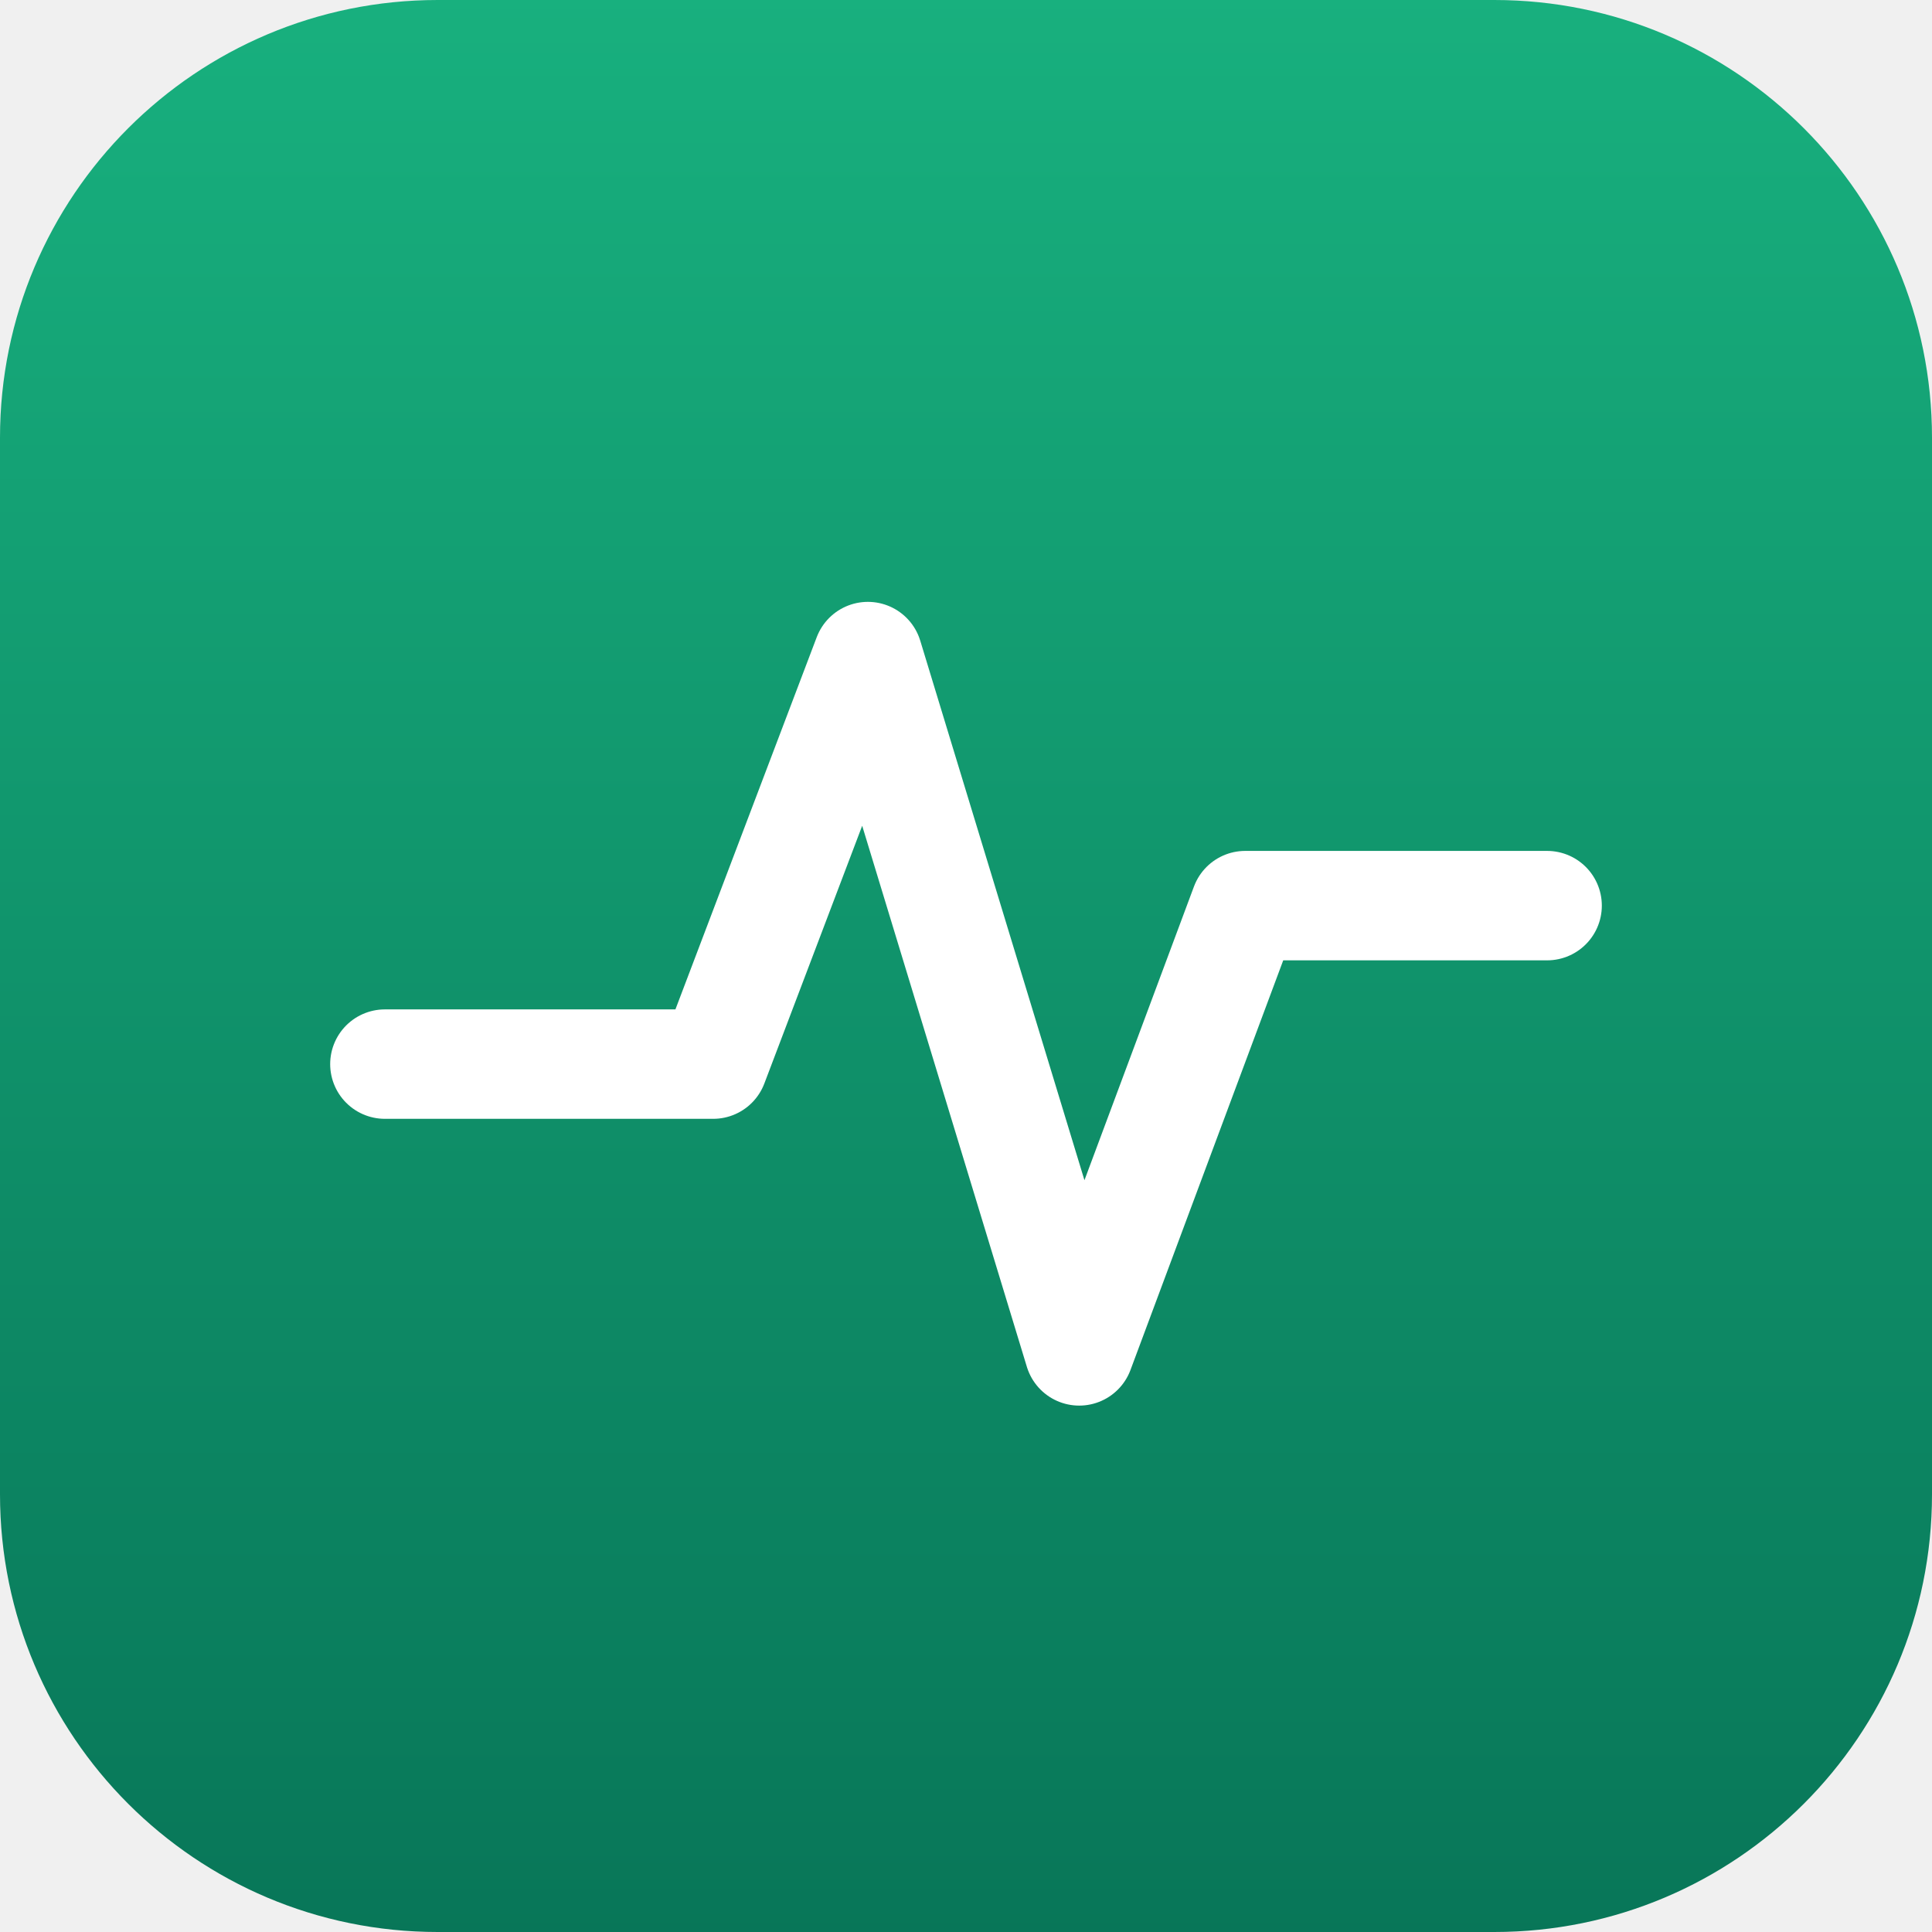
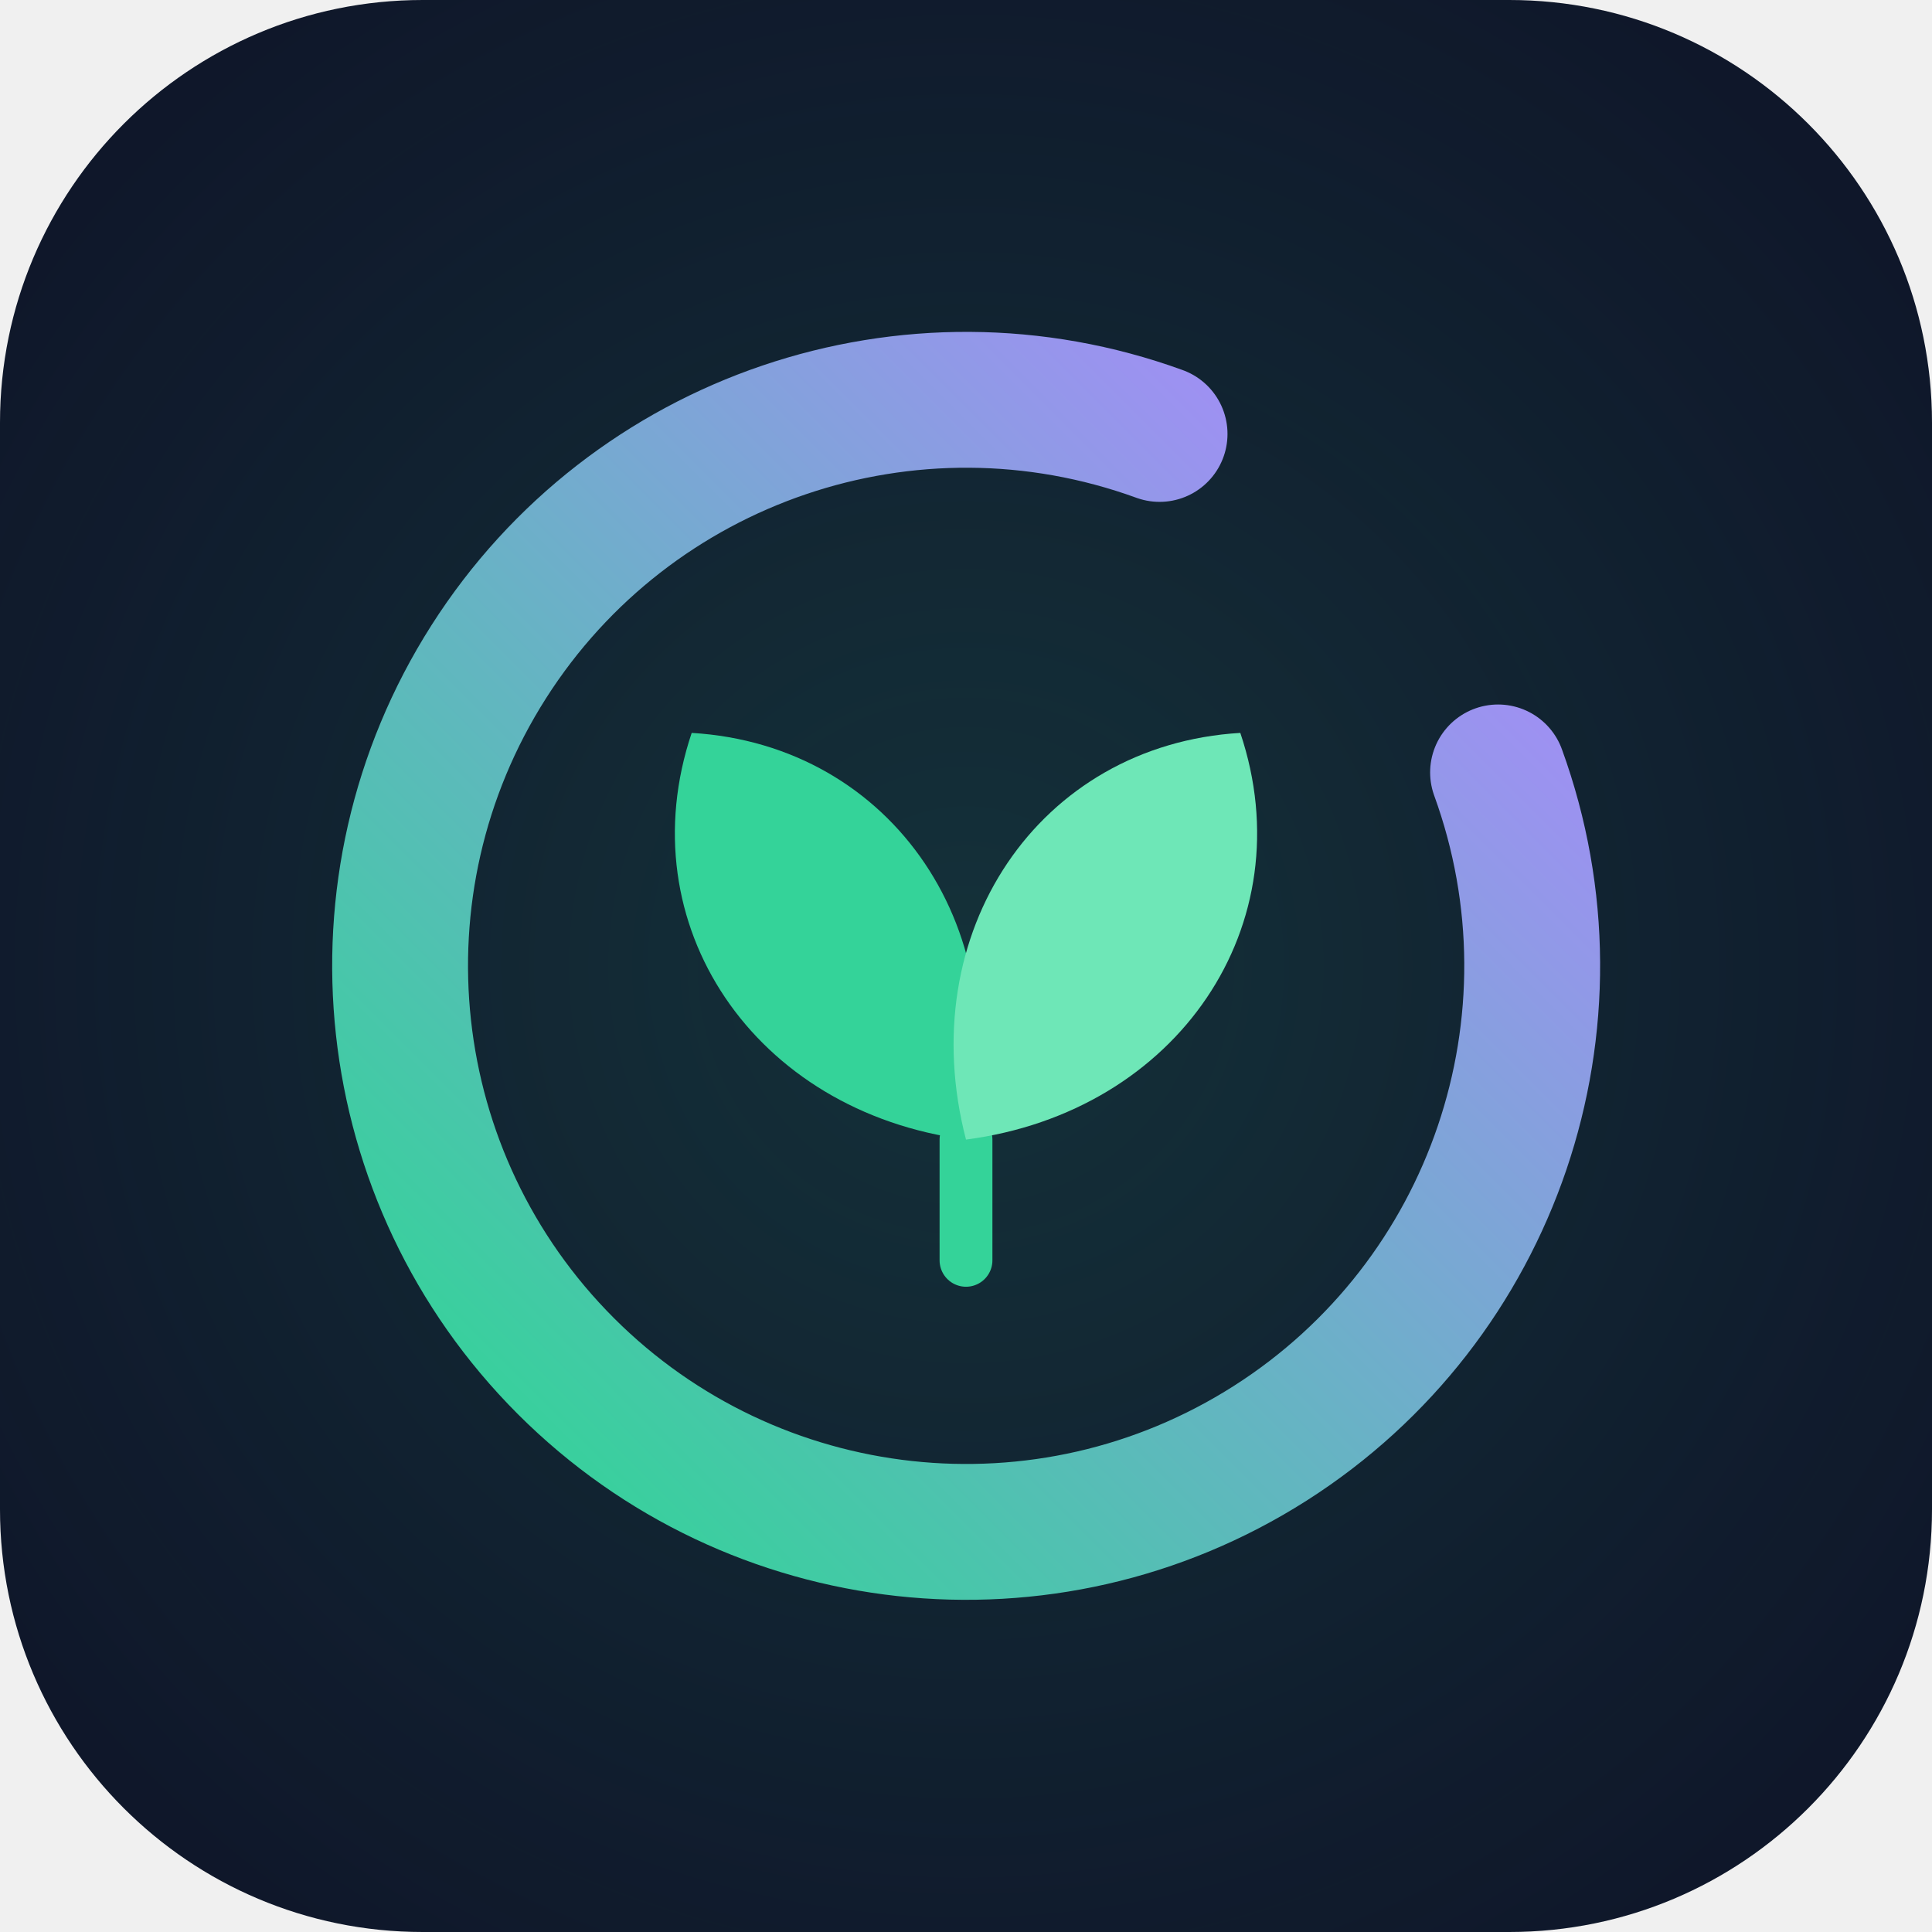
- <svg xmlns="http://www.w3.org/2000/svg" viewBox="0 0 512 512" width="512" height="512">
+ <svg xmlns="http://www.w3.org/2000/svg" viewBox="0 0 512 512" width="512" height="512" role="img" aria-label="Vitta">
  <defs>
-     <linearGradient id="g" x1="0" y1="0" x2="0" y2="1">
-       <stop offset="0" stop-color="#18b07e" />
-       <stop offset="1" stop-color="#087658" />
-     </linearGradient>
+     <radialGradient id="glow" cx="50%" cy="50%" r="60%">
+       <stop offset="0" stop-color="#34D399" stop-opacity="0.14" />
+       <stop offset="1" stop-color="#34D399" stop-opacity="0" />
+     </radialGradient>
  </defs>
-   <rect width="512" height="512" rx="116" fill="url(#g)" />
-   <path d="M102 282h87l41-108 56 184 44-118h80" fill="none" stroke="#fff" stroke-width="29" stroke-linecap="round" stroke-linejoin="round" />
+   <rect width="512" height="512" rx="112" fill="#0F172A" />
+   <rect width="512" height="512" rx="112" fill="url(#glow)" />
+   <g>
+     <defs>
+       <linearGradient id="ring" gradientUnits="userSpaceOnUse" x1="130" y1="390" x2="390" y2="130">
+         <stop offset="0" stop-color="#34D399" />
+         <stop offset="1" stop-color="#A78BFA" />
+       </linearGradient>
+     </defs>
+     <path d="M397.0 204.7 A150 150 0 1 1 307.3 115.0" fill="none" stroke="url(#ring)" stroke-width="36" stroke-linecap="round" />
+     <path d="M256 302 L256 334" stroke="#34D399" stroke-width="14" stroke-linecap="round" />
+     <path transform="translate(256 302) rotate(-34) scale(1.25)" fill="#34D399" d="M0 0 C-34 -30 -34 -78 0 -104 C34 -78 34 -30 0 0Z" />
+     <path transform="translate(256 302) rotate(34) scale(1.25)" fill="#6EE7B7" d="M0 0 C-34 -30 -34 -78 0 -104 C34 -78 34 -30 0 0Z" />
+   </g>
</svg>
